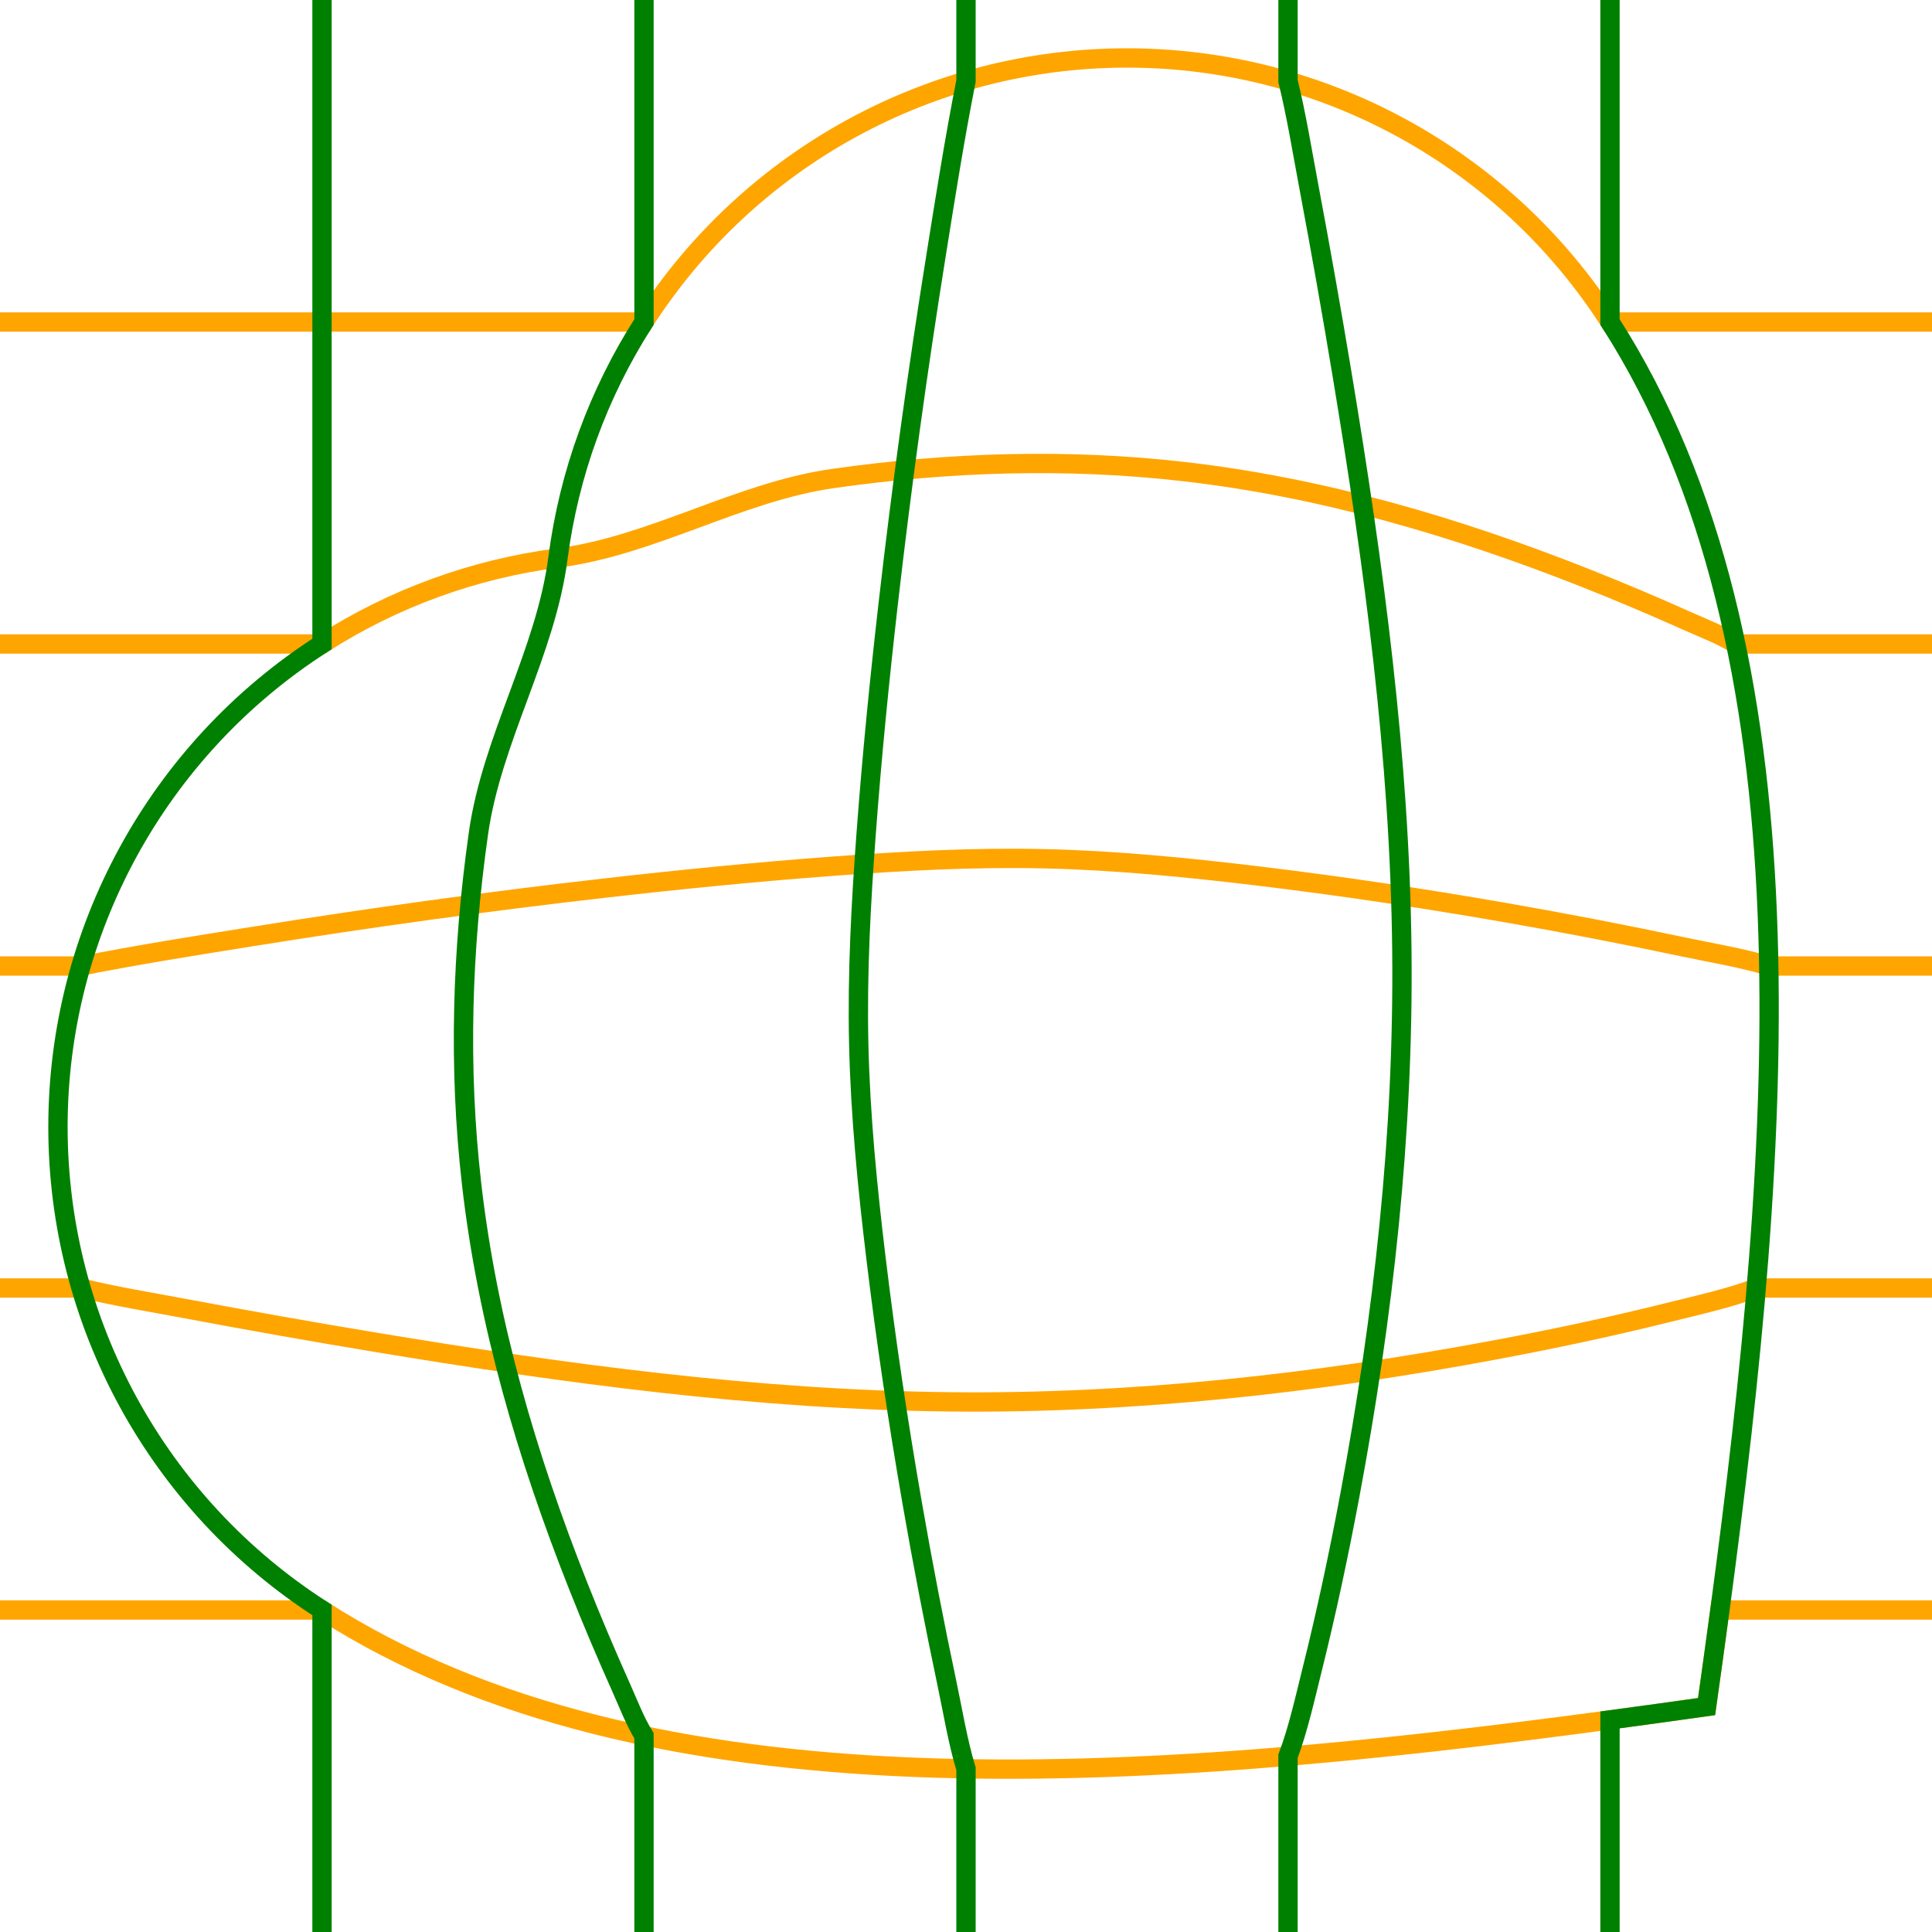
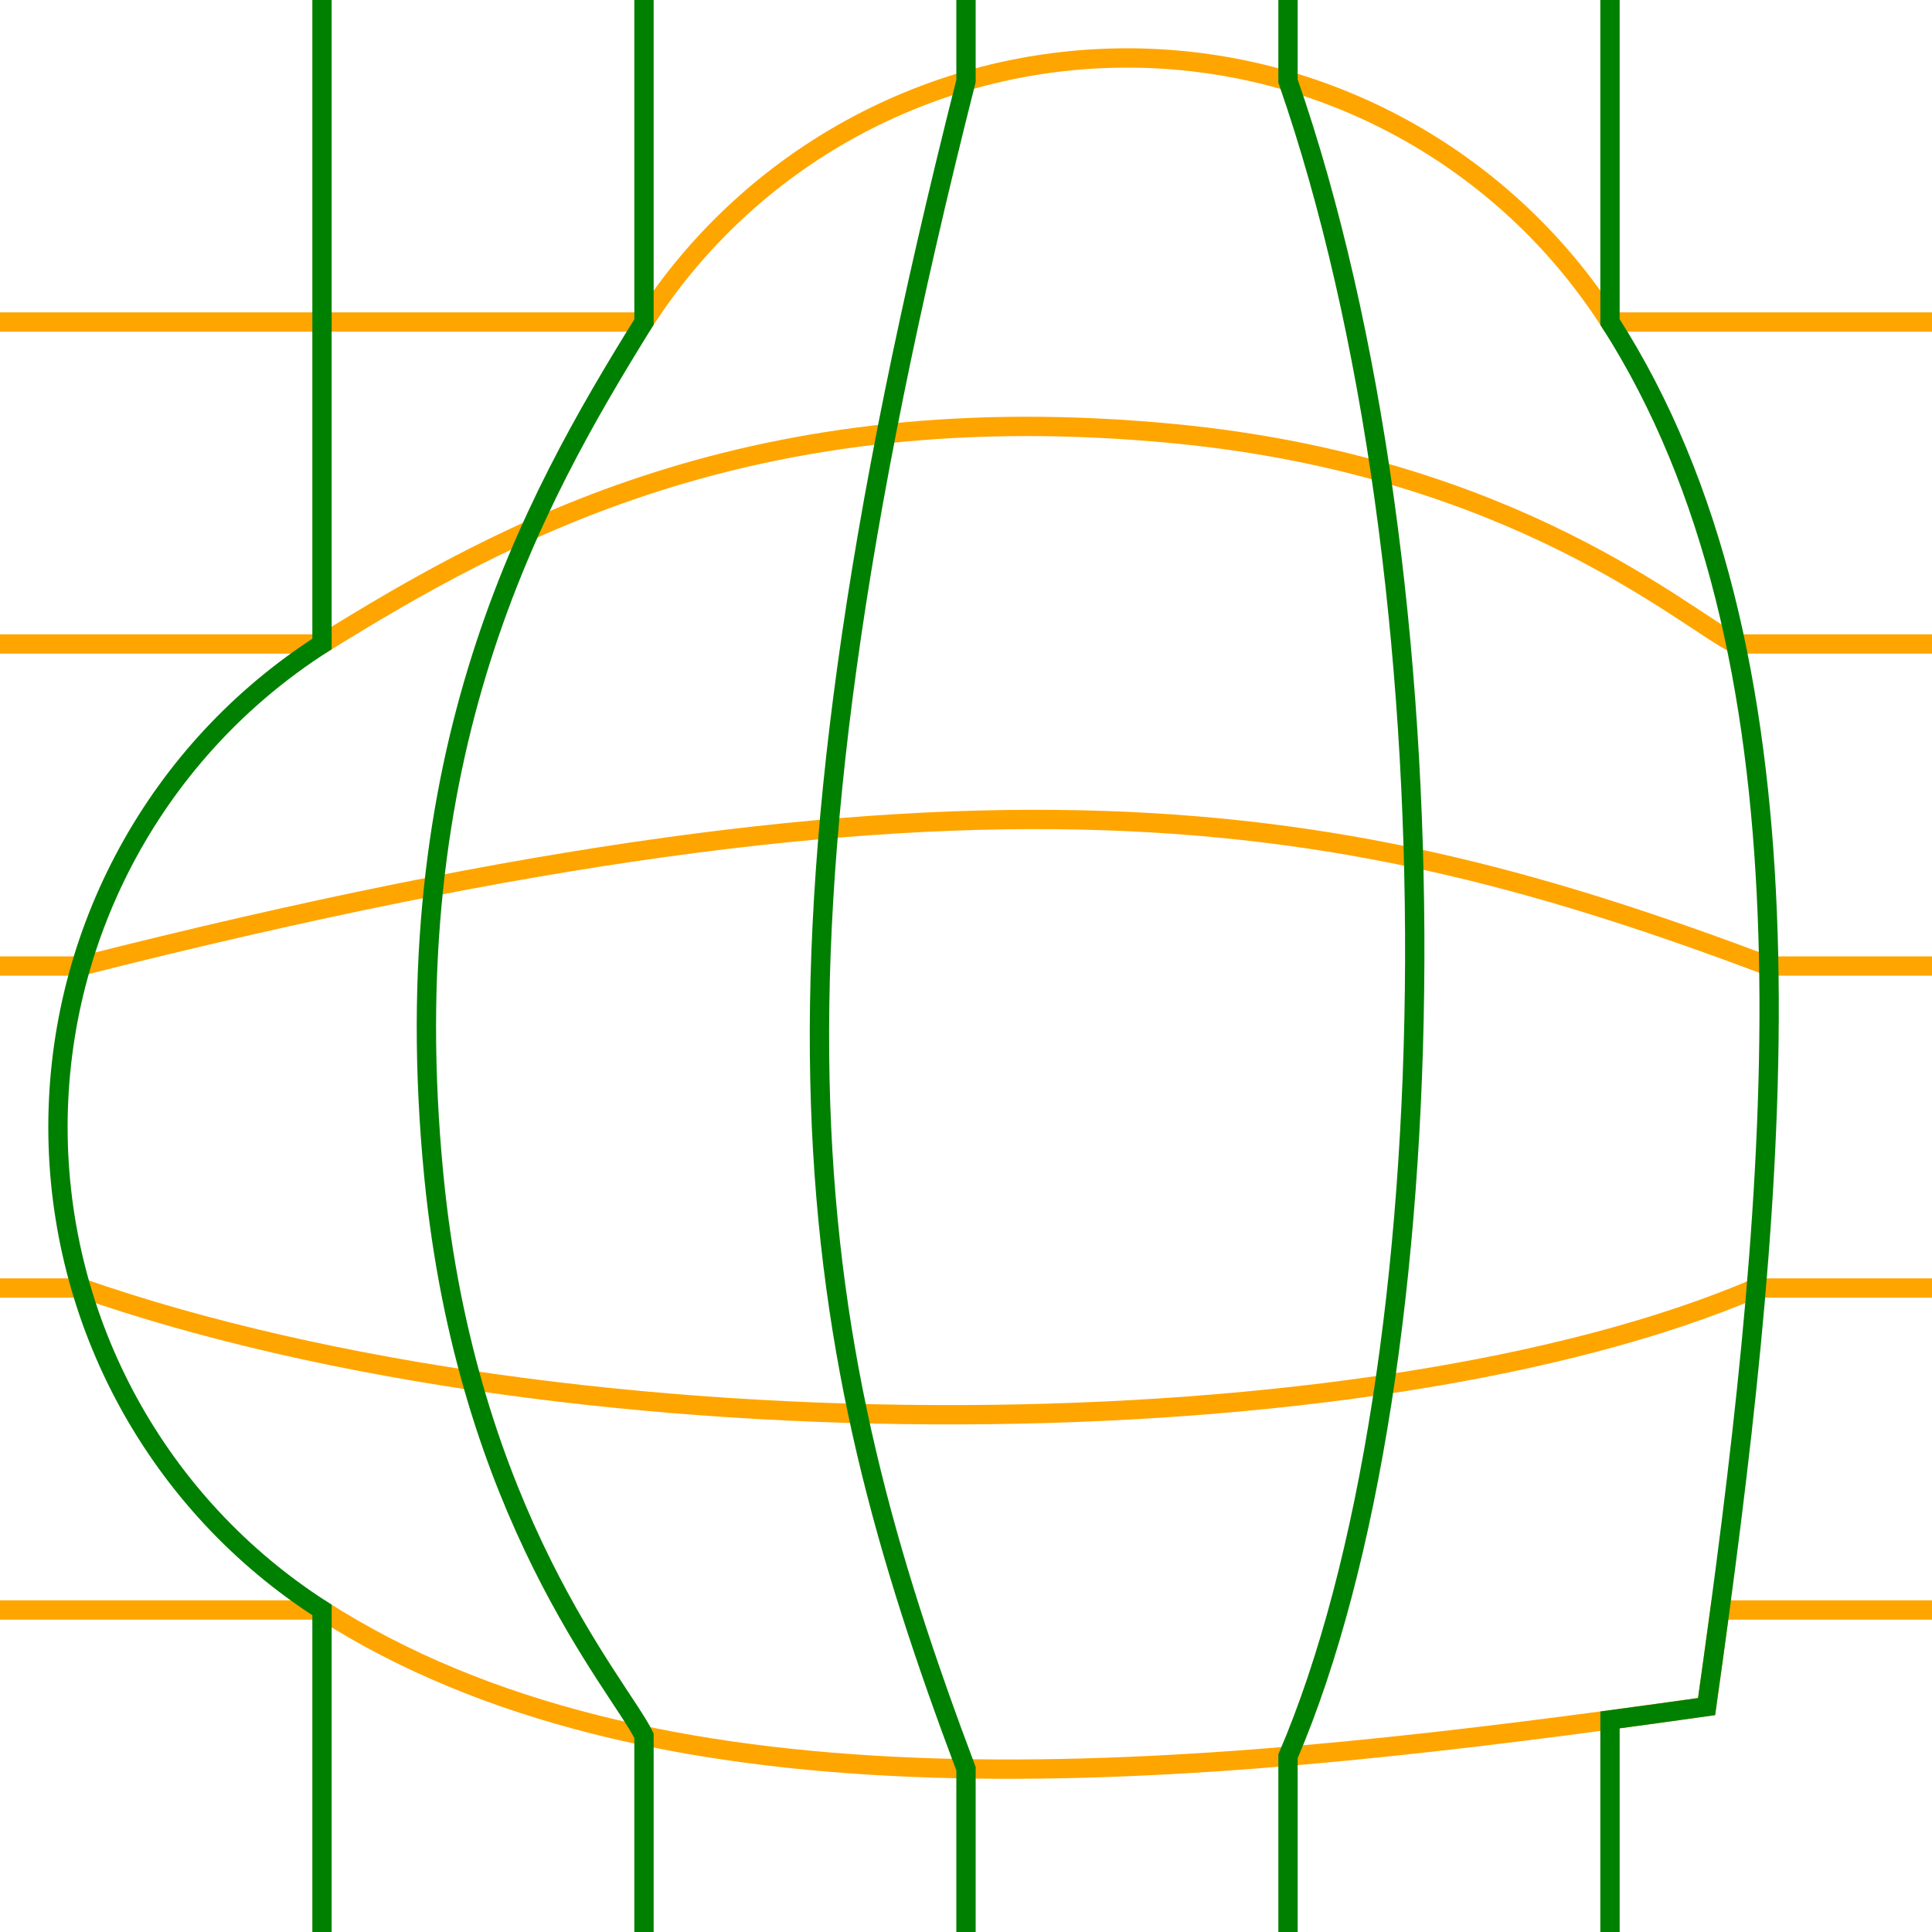
<svg xmlns="http://www.w3.org/2000/svg" viewBox="0 0 100 100" data-weave-parity="0">
  <path d="M 100 16.667 C 94.444 16.667 88.889 16.667 83.333 16.667 C 77.872 8.15 68.451 3 58.333 3 C 48.216 3 38.795 8.15 33.333 16.667 C 22.222 16.667 11.111 16.667 0 16.667" stroke="orange" fill="none" />
-   <path d="M 100 33.333 C 96.614 33.333 93.228 33.333 89.842 33.333 C 89.131 32.885 88.123 32.497 87.335 32.144 C 85.612 31.372 83.872 30.635 82.117 29.939 C 75.402 27.277 68.466 25.232 61.272 24.409 C 55.219 23.716 49.155 23.912 43.129 24.765 C 38.235 25.459 33.783 28.245 28.881 28.881 C 24.53 29.445 20.359 30.965 16.667 33.333 C 11.111 33.333 5.556 33.333 0 33.333" stroke="orange" fill="none" />
-   <path d="M 100 50 C 97.184 50 94.368 50 91.552 50 C 90.195 49.584 88.57 49.317 87.164 49.02 C 84.051 48.362 80.928 47.758 77.794 47.214 C 73.585 46.483 69.354 45.85 65.113 45.34 C 61.443 44.898 57.743 44.532 54.046 44.448 C 50.406 44.365 46.762 44.563 43.134 44.833 C 39.152 45.128 35.174 45.524 31.207 45.978 C 25.17 46.669 19.141 47.501 13.141 48.463 C 10.165 48.939 7.148 49.415 4.193 50 C 2.795 50 1.398 50 0 50" stroke="orange" fill="none" />
-   <path d="M 100 66.667 C 96.968 66.667 93.936 66.667 90.904 66.667 C 89.519 67.19 87.856 67.558 86.409 67.919 C 83.432 68.662 80.425 69.301 77.408 69.866 C 68.101 71.609 58.668 72.661 49.19 72.56 C 39.21 72.454 29.267 71.106 19.436 69.476 C 16.141 68.93 12.853 68.346 9.571 67.73 C 7.8 67.397 5.937 67.097 4.193 66.667 C 2.795 66.667 1.398 66.667 0 66.667" stroke="orange" fill="none" />
+   <path d="M 100 33.333 C 96.614 33.333 93.228 33.333 89.842 33.333 C 87.252 32.076 78.453 24.16 60.824 22.451 C 38.943 20.33 26.072 27.498 16.667 33.333 C 11.111 33.333 5.556 33.333 0 33.333" stroke="orange" fill="none" />
+   <path d="M 100 50 C 97.184 50 94.368 50 91.552 50 C 69.59 41.739 50.836 38.187 4.193 50 C 2.795 50 1.398 50 0 50" stroke="orange" fill="none" />
+   <path d="M 100 66.667 C 96.968 66.667 93.936 66.667 90.904 66.667 C 71.037 75.184 29.98 75.642 4.193 66.667 C 2.795 66.667 1.398 66.667 0 66.667" stroke="orange" fill="none" />
  <path d="M 100 83.333 C 96.341 83.333 92.681 83.333 89.022 83.333 C 88.797 85.007 88.566 86.675 88.333 88.333 C 86.675 88.566 85.007 88.797 83.333 89.022 C 59.149 92.264 33.634 94.215 16.667 83.333 C 11.111 83.333 5.556 83.333 0 83.333" stroke="orange" fill="none" />
  <path d="M 16.667 100 C 16.667 94.444 16.667 88.889 16.667 83.333 C 8.15 77.872 3 68.451 3 58.333 C 3 48.216 8.15 38.795 16.667 33.333 C 16.667 22.222 16.667 11.111 16.667 0" stroke="green" fill="none" />
-   <path d="M 33.333 100 C 33.333 96.614 33.333 93.228 33.333 89.842 C 32.885 89.131 32.497 88.123 32.144 87.335 C 31.372 85.612 30.635 83.872 29.939 82.117 C 27.277 75.402 25.232 68.466 24.409 61.272 C 23.716 55.219 23.912 49.155 24.765 43.129 C 25.459 38.235 28.245 33.783 28.881 28.881 C 29.445 24.53 30.965 20.359 33.333 16.667 C 33.333 11.111 33.333 5.556 33.333 0" stroke="green" fill="none" />
-   <path d="M 50 100 C 50 97.184 50 94.368 50 91.552 C 49.584 90.195 49.317 88.57 49.02 87.164 C 48.362 84.051 47.758 80.928 47.214 77.794 C 46.483 73.585 45.85 69.354 45.34 65.113 C 44.898 61.443 44.532 57.743 44.448 54.046 C 44.365 50.406 44.563 46.762 44.833 43.134 C 45.128 39.152 45.524 35.174 45.978 31.207 C 46.669 25.17 47.501 19.141 48.463 13.141 C 48.939 10.165 49.415 7.148 50 4.193 C 50 2.795 50 1.398 50 0" stroke="green" fill="none" />
-   <path d="M 66.667 100 C 66.667 96.968 66.667 93.936 66.667 90.904 C 67.19 89.519 67.558 87.856 67.919 86.409 C 68.662 83.432 69.301 80.425 69.866 77.408 C 71.609 68.101 72.661 58.668 72.56 49.19 C 72.454 39.21 71.106 29.267 69.476 19.436 C 68.93 16.141 68.346 12.853 67.73 9.571 C 67.397 7.8 67.097 5.937 66.667 4.193 C 66.667 2.795 66.667 1.398 66.667 0" stroke="green" fill="none" />
+   <path d="M 33.333 100 C 33.333 96.614 33.333 93.228 33.333 89.842 C 32.076 87.252 24.16 78.453 22.451 60.824 C 20.33 38.943 27.498 26.072 33.333 16.667 C 33.333 11.111 33.333 5.556 33.333 0" stroke="green" fill="none" />
+   <path d="M 50 100 C 50 97.184 50 94.368 50 91.552 C 41.739 69.59 38.187 50.836 50 4.193 C 50 2.795 50 1.398 50 0" stroke="green" fill="none" />
+   <path d="M 66.667 100 C 66.667 96.968 66.667 93.936 66.667 90.904 C 75.184 71.037 75.642 29.98 66.667 4.193 C 66.667 2.795 66.667 1.398 66.667 0" stroke="green" fill="none" />
  <path d="M 83.333 100 C 83.333 96.341 83.333 92.681 83.333 89.022 C 85.007 88.797 86.675 88.566 88.333 88.333 C 88.566 86.675 88.797 85.007 89.022 83.333 C 92.264 59.149 94.215 33.634 83.333 16.667 C 83.333 11.111 83.333 5.556 83.333 0" stroke="green" fill="none" />
</svg>
